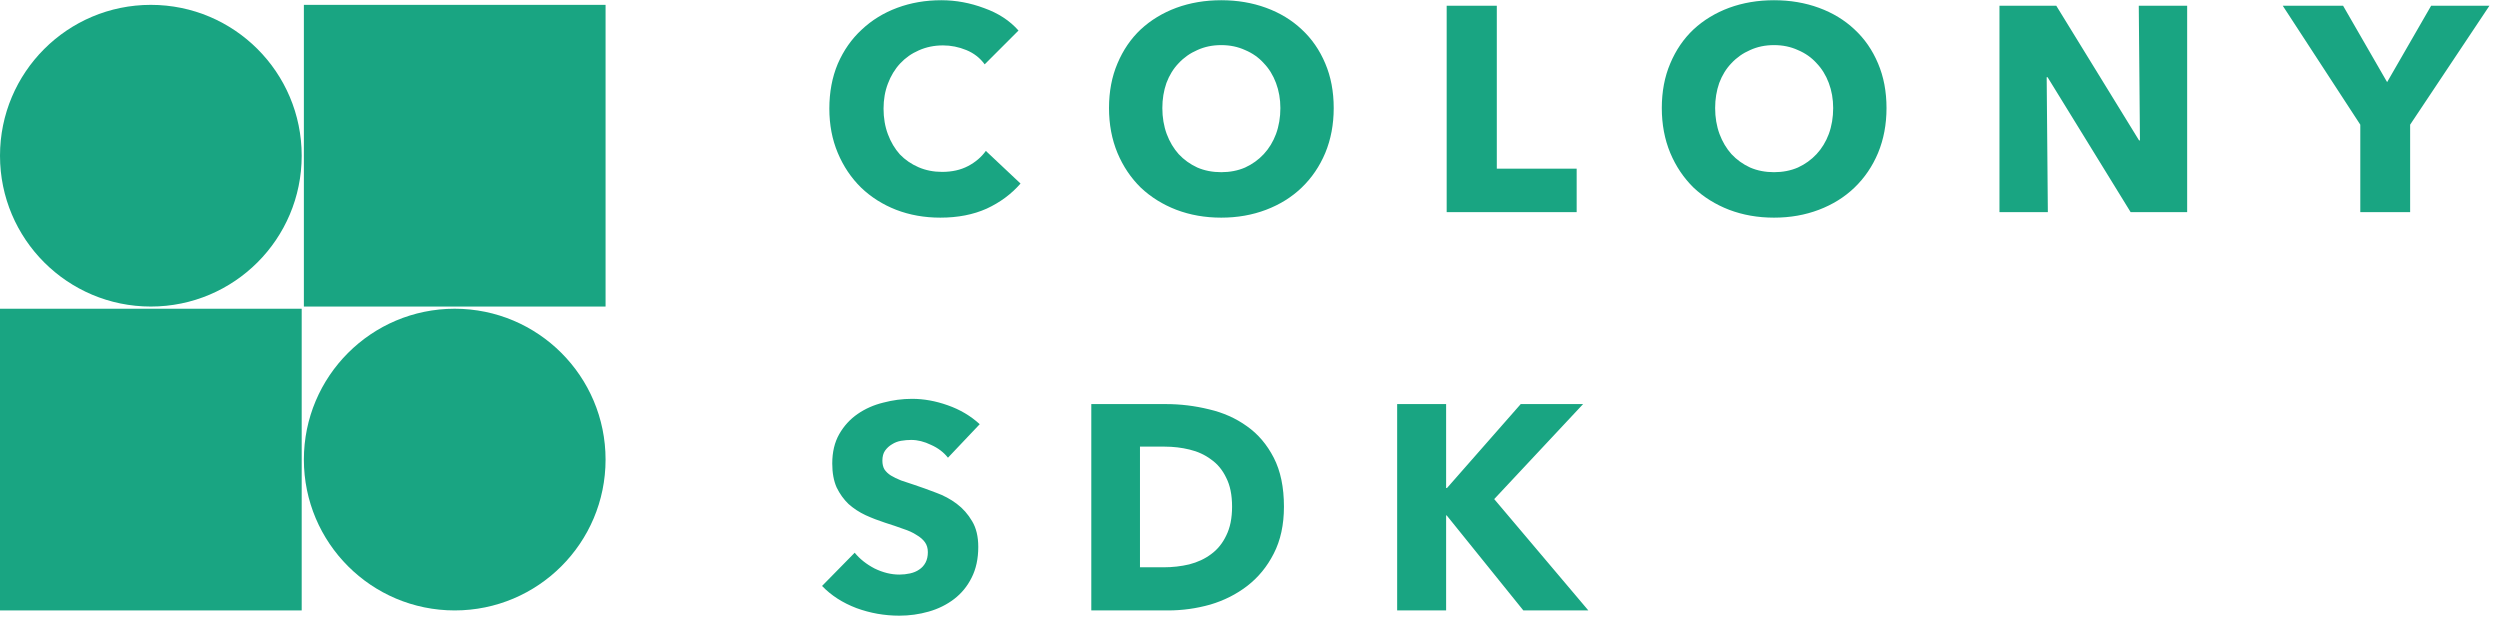
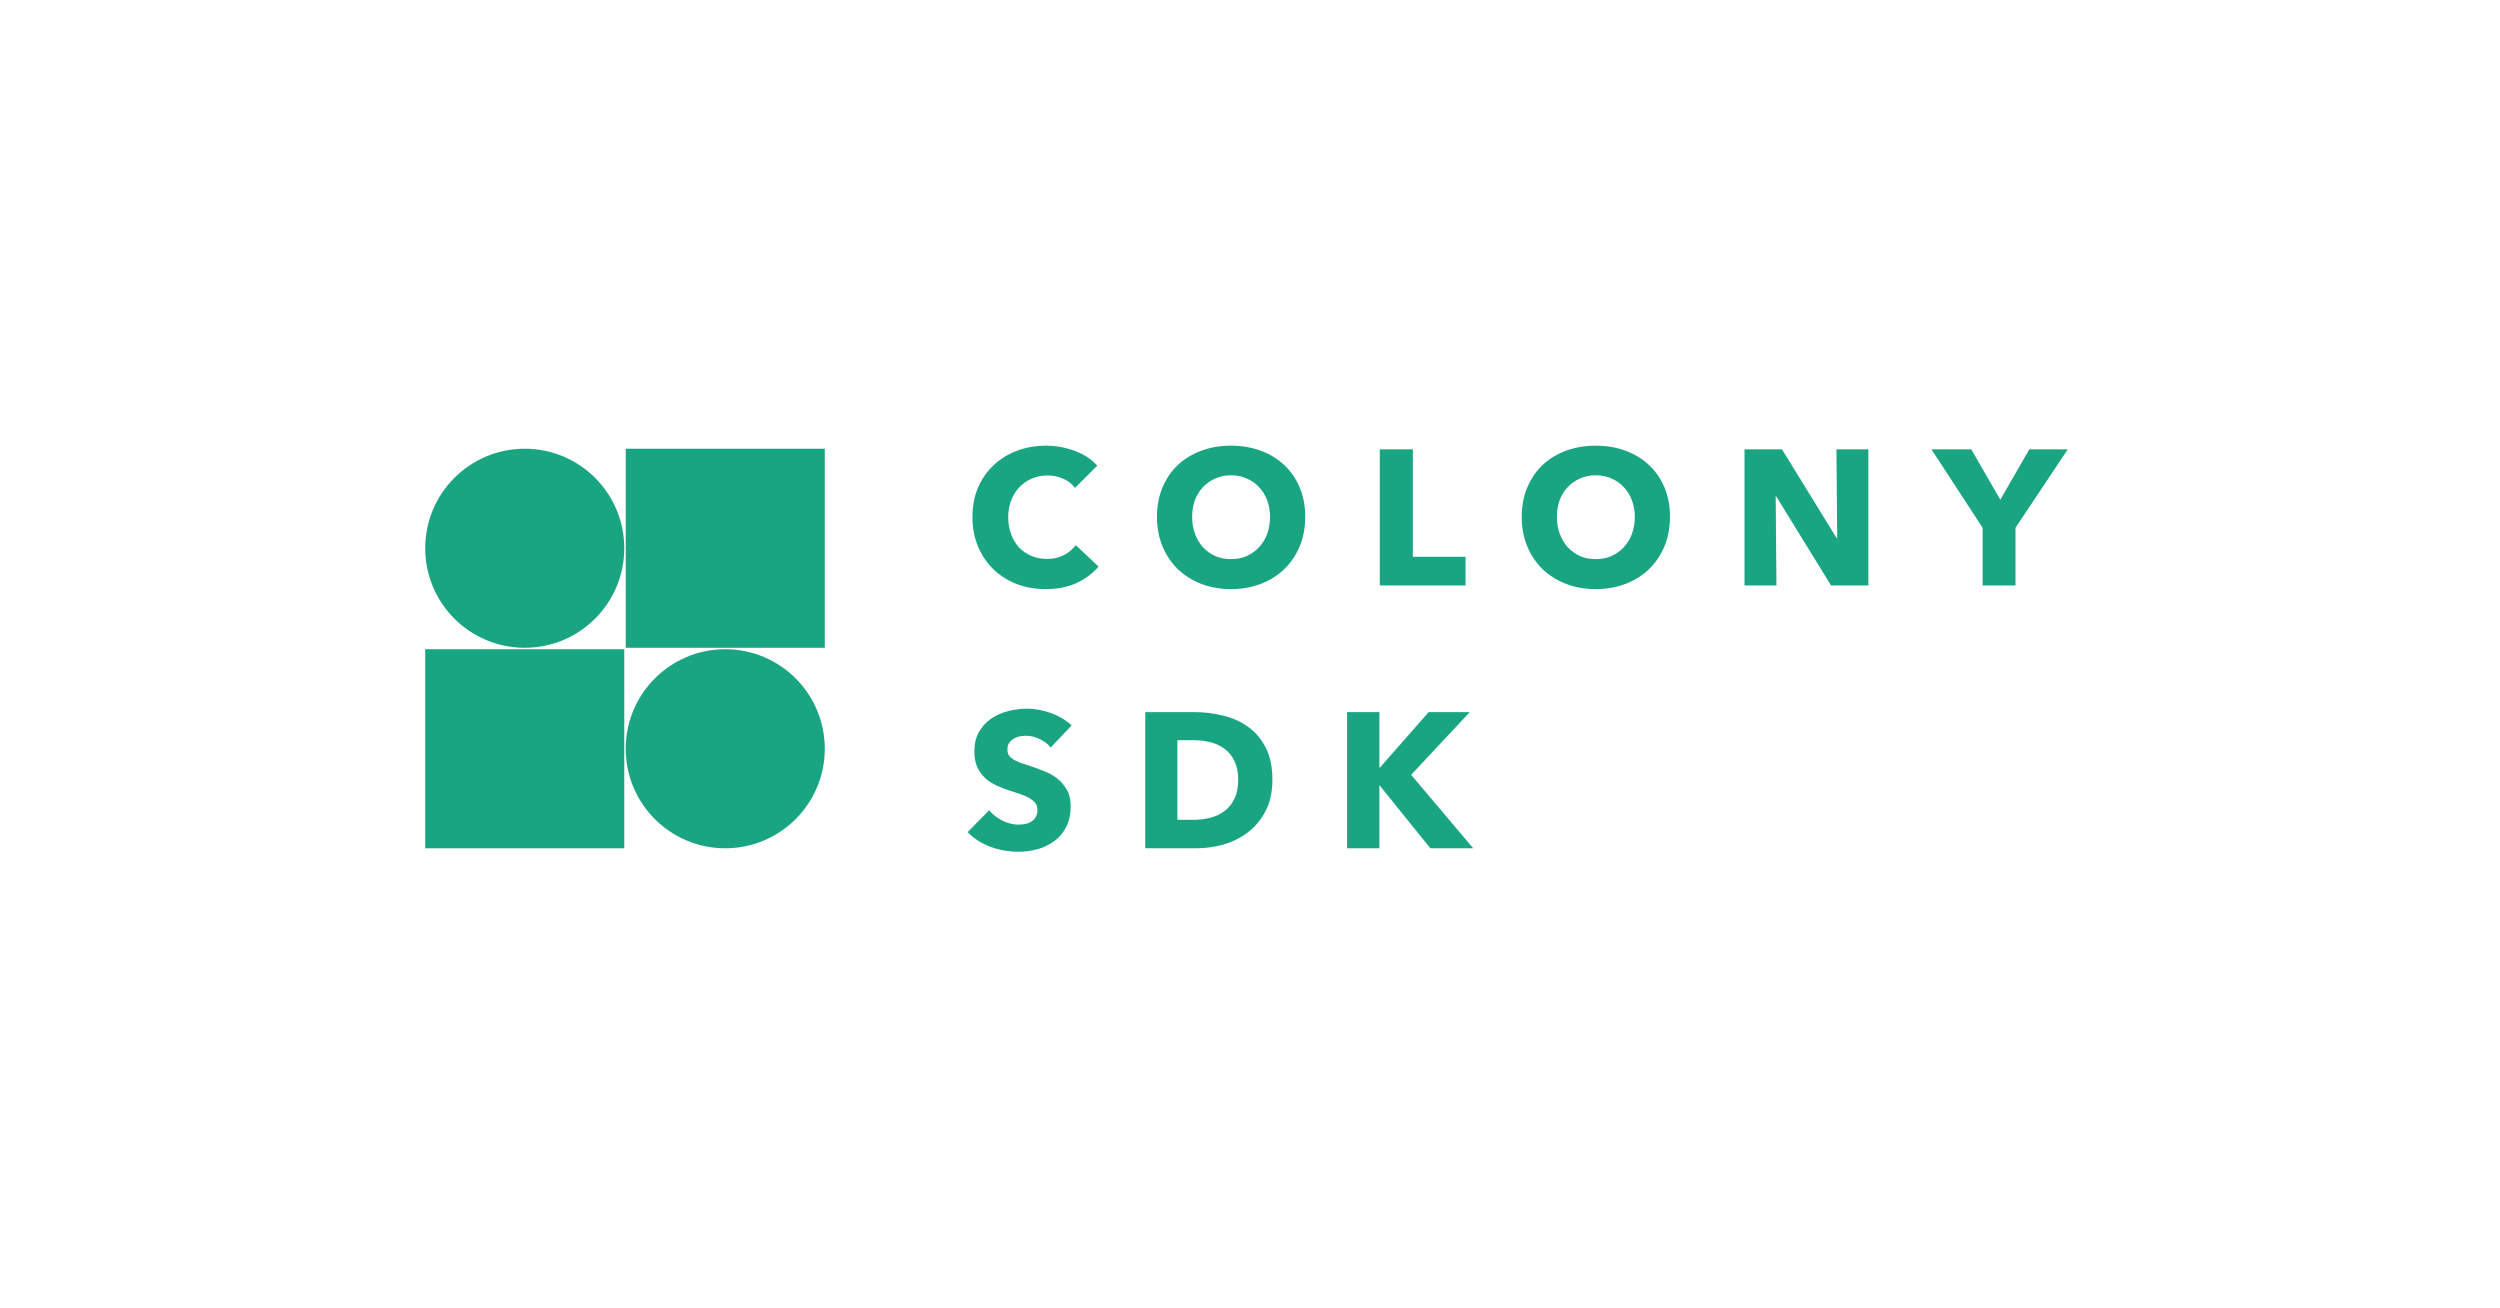
- <svg xmlns="http://www.w3.org/2000/svg" width="1544" height="386" viewBox="0 0 1544 386" fill="none">
-   <path d="M630.28 113.36C624.64 119.84 617.68 125 609.4 128.84C601.12 132.56 591.58 134.42 580.78 134.42C570.94 134.42 561.82 132.8 553.42 129.56C545.14 126.32 537.94 121.76 531.82 115.88C525.7 109.88 520.9 102.74 517.42 94.46C513.94 86.18 512.2 77.06 512.2 67.1C512.2 56.9 513.94 47.66 517.42 39.38C521.02 31.1 525.94 24.08 532.18 18.32C538.42 12.44 545.74 7.94 554.14 4.82C562.54 1.7 571.6 0.14 581.32 0.14C590.32 0.14 599.14 1.76 607.78 5C616.54 8.12 623.62 12.74 629.02 18.86L608.14 39.74C605.26 35.78 601.48 32.84 596.8 30.92C592.12 29 587.32 28.04 582.4 28.04C577 28.04 572.02 29.06 567.46 31.1C563.02 33.02 559.18 35.72 555.94 39.2C552.7 42.68 550.18 46.82 548.38 51.62C546.58 56.3 545.68 61.46 545.68 67.1C545.68 72.86 546.58 78.14 548.38 82.94C550.18 87.74 552.64 91.88 555.76 95.36C559 98.72 562.84 101.36 567.28 103.28C571.72 105.2 576.58 106.16 581.86 106.16C587.98 106.16 593.32 104.96 597.88 102.56C602.44 100.16 606.1 97.04 608.86 93.2L630.28 113.36ZM823.703 66.74C823.703 76.82 821.963 86.06 818.483 94.46C815.003 102.74 810.143 109.88 803.903 115.88C797.783 121.76 790.463 126.32 781.943 129.56C773.423 132.8 764.183 134.42 754.223 134.42C744.263 134.42 735.023 132.8 726.503 129.56C718.103 126.32 710.783 121.76 704.543 115.88C698.423 109.88 693.623 102.74 690.143 94.46C686.663 86.06 684.923 76.82 684.923 66.74C684.923 56.54 686.663 47.36 690.143 39.2C693.623 30.92 698.423 23.9 704.543 18.14C710.783 12.38 718.103 7.94 726.503 4.82C735.023 1.7 744.263 0.14 754.223 0.14C764.183 0.14 773.423 1.7 781.943 4.82C790.463 7.94 797.783 12.38 803.903 18.14C810.143 23.9 815.003 30.92 818.483 39.2C821.963 47.36 823.703 56.54 823.703 66.74ZM790.763 66.74C790.763 61.22 789.863 56.06 788.063 51.26C786.263 46.46 783.743 42.38 780.503 39.02C777.383 35.54 773.543 32.84 768.983 30.92C764.543 28.88 759.623 27.86 754.223 27.86C748.823 27.86 743.903 28.88 739.463 30.92C735.023 32.84 731.183 35.54 727.943 39.02C724.703 42.38 722.183 46.46 720.383 51.26C718.703 56.06 717.863 61.22 717.863 66.74C717.863 72.5 718.763 77.84 720.563 82.76C722.363 87.56 724.823 91.7 727.943 95.18C731.183 98.66 735.023 101.42 739.463 103.46C743.903 105.38 748.823 106.34 754.223 106.34C759.623 106.34 764.543 105.38 768.983 103.46C773.423 101.42 777.263 98.66 780.503 95.18C783.743 91.7 786.263 87.56 788.063 82.76C789.863 77.84 790.763 72.5 790.763 66.74ZM893.468 131V3.56H924.428V104.18H973.748V131H893.468ZM1165.11 66.74C1165.11 76.82 1163.37 86.06 1159.89 94.46C1156.41 102.74 1151.55 109.88 1145.31 115.88C1139.19 121.76 1131.87 126.32 1123.35 129.56C1114.83 132.8 1105.59 134.42 1095.63 134.42C1085.67 134.42 1076.43 132.8 1067.91 129.56C1059.51 126.32 1052.19 121.76 1045.95 115.88C1039.83 109.88 1035.03 102.74 1031.55 94.46C1028.07 86.06 1026.33 76.82 1026.33 66.74C1026.33 56.54 1028.07 47.36 1031.55 39.2C1035.03 30.92 1039.83 23.9 1045.95 18.14C1052.19 12.38 1059.51 7.94 1067.91 4.82C1076.43 1.7 1085.67 0.14 1095.63 0.14C1105.59 0.14 1114.83 1.7 1123.35 4.82C1131.87 7.94 1139.19 12.38 1145.31 18.14C1151.55 23.9 1156.41 30.92 1159.89 39.2C1163.37 47.36 1165.11 56.54 1165.11 66.74ZM1132.17 66.74C1132.17 61.22 1131.27 56.06 1129.47 51.26C1127.67 46.46 1125.15 42.38 1121.91 39.02C1118.79 35.54 1114.95 32.84 1110.39 30.92C1105.95 28.88 1101.03 27.86 1095.63 27.86C1090.23 27.86 1085.31 28.88 1080.87 30.92C1076.43 32.84 1072.59 35.54 1069.35 39.02C1066.11 42.38 1063.59 46.46 1061.79 51.26C1060.11 56.06 1059.27 61.22 1059.27 66.74C1059.27 72.5 1060.17 77.84 1061.97 82.76C1063.77 87.56 1066.23 91.7 1069.35 95.18C1072.59 98.66 1076.43 101.42 1080.87 103.46C1085.31 105.38 1090.23 106.34 1095.63 106.34C1101.03 106.34 1105.95 105.38 1110.39 103.46C1114.83 101.42 1118.67 98.66 1121.91 95.18C1125.15 91.7 1127.67 87.56 1129.47 82.76C1131.27 77.84 1132.17 72.5 1132.17 66.74ZM1315.87 131L1264.57 47.66H1264.03L1264.75 131H1234.87V3.56H1269.97L1321.09 86.72H1321.63L1320.91 3.56H1350.79V131H1315.87ZM1488.5 77V131H1457.72V77L1409.84 3.56H1447.1L1474.28 50.72L1501.46 3.56H1537.46L1488.5 77ZM585.46 282.68C582.82 279.32 579.34 276.68 575.02 274.76C570.82 272.72 566.74 271.7 562.78 271.7C560.74 271.7 558.64 271.88 556.48 272.24C554.44 272.6 552.58 273.32 550.9 274.4C549.22 275.36 547.78 276.68 546.58 278.36C545.5 279.92 544.96 281.96 544.96 284.48C544.96 286.64 545.38 288.44 546.22 289.88C547.18 291.32 548.5 292.58 550.18 293.66C551.98 294.74 554.08 295.76 556.48 296.72C558.88 297.56 561.58 298.46 564.58 299.42C568.9 300.86 573.4 302.48 578.08 304.28C582.76 305.96 587.02 308.24 590.86 311.12C594.7 314 597.88 317.6 600.4 321.92C602.92 326.12 604.18 331.4 604.18 337.76C604.18 345.08 602.8 351.44 600.04 356.84C597.4 362.12 593.8 366.5 589.24 369.98C584.68 373.46 579.46 376.04 573.58 377.72C567.7 379.4 561.64 380.24 555.4 380.24C546.28 380.24 537.46 378.68 528.94 375.56C520.42 372.32 513.34 367.76 507.7 361.88L527.86 341.36C530.98 345.2 535.06 348.44 540.1 351.08C545.26 353.6 550.36 354.86 555.4 354.86C557.68 354.86 559.9 354.62 562.06 354.14C564.22 353.66 566.08 352.88 567.64 351.8C569.32 350.72 570.64 349.28 571.6 347.48C572.56 345.68 573.04 343.52 573.04 341C573.04 338.6 572.44 336.56 571.24 334.88C570.04 333.2 568.3 331.7 566.02 330.38C563.86 328.94 561.1 327.68 557.74 326.6C554.5 325.4 550.78 324.14 546.58 322.82C542.5 321.5 538.48 319.94 534.52 318.14C530.68 316.34 527.2 314.06 524.08 311.3C521.08 308.42 518.62 305 516.7 301.04C514.9 296.96 514 292.04 514 286.28C514 279.2 515.44 273.14 518.32 268.1C521.2 263.06 524.98 258.92 529.66 255.68C534.34 252.44 539.62 250.1 545.5 248.66C551.38 247.1 557.32 246.32 563.32 246.32C570.52 246.32 577.84 247.64 585.28 250.28C592.84 252.92 599.44 256.82 605.08 261.98L585.46 282.68ZM792.968 312.92C792.968 324.08 790.868 333.74 786.668 341.9C782.588 349.94 777.128 356.6 770.288 361.88C763.568 367.04 755.948 370.88 747.428 373.4C738.908 375.8 730.268 377 721.508 377H673.988V249.56H720.068C729.068 249.56 737.948 250.64 746.708 252.8C755.468 254.84 763.268 258.32 770.108 263.24C776.948 268.04 782.468 274.52 786.668 282.68C790.868 290.84 792.968 300.92 792.968 312.92ZM760.928 312.92C760.928 305.72 759.728 299.78 757.328 295.1C755.048 290.3 751.928 286.52 747.968 283.76C744.128 280.88 739.688 278.84 734.648 277.64C729.728 276.44 724.628 275.84 719.348 275.84H704.048V350.36H718.628C724.148 350.36 729.428 349.76 734.468 348.56C739.628 347.24 744.128 345.14 747.968 342.26C751.928 339.38 755.048 335.54 757.328 330.74C759.728 325.94 760.928 320 760.928 312.92ZM940.822 377L893.482 318.32H893.122V377H862.882V249.56H893.122V301.4H893.662L939.202 249.56H977.722L922.822 308.24L980.962 377H940.822Z" fill="#19A582" />
-   <circle cx="93.162" cy="96.162" r="93.162" fill="#19A582" />
-   <rect x="322.795" y="54.207" width="83.913" height="83.913" transform="rotate(90 322.795 54.207)" fill="#19A582" stroke="#00284B" stroke-width="16" />
-   <circle cx="280.836" cy="283.836" r="93.162" fill="#19A582" />
-   <rect x="135.12" y="241.883" width="83.913" height="83.913" transform="rotate(90 135.12 241.883)" fill="#19A582" stroke="#00284B" stroke-width="16" />
-   <circle cx="93.162" cy="96.159" r="41.957" transform="rotate(-90 93.1617 96.1586)" fill="#19A582" stroke="#19A582" stroke-width="16" />
-   <circle cx="280.837" cy="283.838" r="41.957" transform="rotate(-90 280.837 283.838)" fill="#19A582" stroke="#19A582" stroke-width="16" />
-   <rect x="187.674" y="3" width="186.325" height="186.325" fill="#19A582" />
-   <rect y="190.674" width="186.325" height="186.325" fill="#19A582" />
+ <svg xmlns="http://www.w3.org/2000/svg" width="2340" height="1224" viewBox="0 0 2340 1224" fill="none">
+   <path d="M1028.28 530.36C1022.64 536.84 1015.68 542 1007.4 545.84C999.12 549.56 989.58 551.42 978.78 551.42C968.94 551.42 959.82 549.8 951.42 546.56C943.14 543.32 935.94 538.76 929.82 532.88C923.7 526.88 918.9 519.74 915.42 511.46C911.94 503.18 910.2 494.06 910.2 484.1C910.2 473.9 911.94 464.66 915.42 456.38C919.02 448.1 923.94 441.08 930.18 435.32C936.42 429.44 943.74 424.94 952.14 421.82C960.54 418.7 969.6 417.14 979.32 417.14C988.32 417.14 997.14 418.76 1005.78 422C1014.54 425.12 1021.62 429.74 1027.02 435.86L1006.14 456.74C1003.26 452.78 999.48 449.84 994.8 447.92C990.12 446 985.32 445.04 980.4 445.04C975 445.04 970.02 446.06 965.46 448.1C961.02 450.02 957.18 452.72 953.94 456.2C950.7 459.68 948.18 463.82 946.38 468.62C944.58 473.3 943.68 478.46 943.68 484.1C943.68 489.86 944.58 495.14 946.38 499.94C948.18 504.74 950.64 508.88 953.76 512.36C957 515.72 960.84 518.36 965.28 520.28C969.72 522.2 974.58 523.16 979.86 523.16C985.98 523.16 991.32 521.96 995.88 519.56C1000.44 517.16 1004.1 514.04 1006.86 510.2L1028.28 530.36ZM1221.7 483.74C1221.7 493.82 1219.96 503.06 1216.48 511.46C1213 519.74 1208.14 526.88 1201.9 532.88C1195.78 538.76 1188.46 543.32 1179.94 546.56C1171.42 549.8 1162.18 551.42 1152.22 551.42C1142.26 551.42 1133.02 549.8 1124.5 546.56C1116.1 543.32 1108.78 538.76 1102.54 532.88C1096.42 526.88 1091.62 519.74 1088.14 511.46C1084.66 503.06 1082.92 493.82 1082.92 483.74C1082.92 473.54 1084.66 464.36 1088.14 456.2C1091.62 447.92 1096.42 440.9 1102.54 435.14C1108.78 429.38 1116.1 424.94 1124.5 421.82C1133.02 418.7 1142.26 417.14 1152.22 417.14C1162.18 417.14 1171.42 418.7 1179.94 421.82C1188.46 424.94 1195.78 429.38 1201.9 435.14C1208.14 440.9 1213 447.92 1216.48 456.2C1219.96 464.36 1221.7 473.54 1221.7 483.74ZM1188.76 483.74C1188.76 478.22 1187.86 473.06 1186.06 468.26C1184.26 463.46 1181.74 459.38 1178.5 456.02C1175.38 452.54 1171.54 449.84 1166.98 447.92C1162.54 445.88 1157.62 444.86 1152.22 444.86C1146.82 444.86 1141.9 445.88 1137.46 447.92C1133.02 449.84 1129.18 452.54 1125.94 456.02C1122.7 459.38 1120.18 463.46 1118.38 468.26C1116.7 473.06 1115.86 478.22 1115.86 483.74C1115.86 489.5 1116.76 494.84 1118.56 499.76C1120.36 504.56 1122.82 508.7 1125.94 512.18C1129.18 515.66 1133.02 518.42 1137.46 520.46C1141.9 522.38 1146.82 523.34 1152.22 523.34C1157.62 523.34 1162.54 522.38 1166.98 520.46C1171.42 518.42 1175.26 515.66 1178.5 512.18C1181.74 508.7 1184.26 504.56 1186.06 499.76C1187.86 494.84 1188.76 489.5 1188.76 483.74ZM1291.47 548V420.56H1322.43V521.18H1371.75V548H1291.47ZM1563.11 483.74C1563.11 493.82 1561.37 503.06 1557.89 511.46C1554.41 519.74 1549.55 526.88 1543.31 532.88C1537.19 538.76 1529.87 543.32 1521.35 546.56C1512.83 549.8 1503.59 551.42 1493.63 551.42C1483.67 551.42 1474.43 549.8 1465.91 546.56C1457.51 543.32 1450.19 538.76 1443.95 532.88C1437.83 526.88 1433.03 519.74 1429.55 511.46C1426.07 503.06 1424.33 493.82 1424.33 483.74C1424.33 473.54 1426.07 464.36 1429.55 456.2C1433.03 447.92 1437.83 440.9 1443.95 435.14C1450.19 429.38 1457.51 424.94 1465.91 421.82C1474.43 418.7 1483.67 417.14 1493.63 417.14C1503.59 417.14 1512.83 418.7 1521.35 421.82C1529.87 424.94 1537.19 429.38 1543.31 435.14C1549.55 440.9 1554.41 447.92 1557.89 456.2C1561.37 464.36 1563.11 473.54 1563.11 483.74ZM1530.17 483.74C1530.17 478.22 1529.27 473.06 1527.47 468.26C1525.67 463.46 1523.15 459.38 1519.91 456.02C1516.79 452.54 1512.95 449.84 1508.39 447.92C1503.95 445.88 1499.03 444.86 1493.63 444.86C1488.23 444.86 1483.31 445.88 1478.87 447.92C1474.43 449.84 1470.59 452.54 1467.35 456.02C1464.11 459.38 1461.59 463.46 1459.79 468.26C1458.11 473.06 1457.27 478.22 1457.27 483.74C1457.27 489.5 1458.17 494.84 1459.97 499.76C1461.77 504.56 1464.23 508.7 1467.35 512.18C1470.59 515.66 1474.43 518.42 1478.87 520.46C1483.31 522.38 1488.23 523.34 1493.63 523.34C1499.03 523.34 1503.95 522.38 1508.39 520.46C1512.83 518.42 1516.67 515.66 1519.91 512.18C1523.15 508.7 1525.67 504.56 1527.47 499.76C1529.27 494.84 1530.17 489.5 1530.17 483.74ZM1713.87 548L1662.57 464.66H1662.03L1662.75 548H1632.87V420.56H1667.97L1719.09 503.72H1719.63L1718.91 420.56H1748.79V548H1713.87ZM1886.5 494V548H1855.72V494L1807.84 420.56H1845.1L1872.28 467.72L1899.46 420.56H1935.46L1886.5 494ZM983.46 699.68C980.82 696.32 977.34 693.68 973.02 691.76C968.82 689.72 964.74 688.7 960.78 688.7C958.74 688.7 956.64 688.88 954.48 689.24C952.44 689.6 950.58 690.32 948.9 691.4C947.22 692.36 945.78 693.68 944.58 695.36C943.5 696.92 942.96 698.96 942.96 701.48C942.96 703.64 943.38 705.44 944.22 706.88C945.18 708.32 946.5 709.58 948.18 710.66C949.98 711.74 952.08 712.76 954.48 713.72C956.88 714.56 959.58 715.46 962.58 716.42C966.9 717.86 971.4 719.48 976.08 721.28C980.76 722.96 985.02 725.24 988.86 728.12C992.7 731 995.88 734.6 998.4 738.92C1000.92 743.12 1002.18 748.4 1002.18 754.76C1002.18 762.08 1000.8 768.44 998.04 773.84C995.4 779.12 991.8 783.5 987.24 786.98C982.68 790.46 977.46 793.04 971.58 794.72C965.7 796.4 959.64 797.24 953.4 797.24C944.28 797.24 935.46 795.68 926.94 792.56C918.42 789.32 911.34 784.76 905.7 778.88L925.86 758.36C928.98 762.2 933.06 765.44 938.1 768.08C943.26 770.6 948.36 771.86 953.4 771.86C955.68 771.86 957.9 771.62 960.06 771.14C962.22 770.66 964.08 769.88 965.64 768.8C967.32 767.72 968.64 766.28 969.6 764.48C970.56 762.68 971.04 760.52 971.04 758C971.04 755.6 970.44 753.56 969.24 751.88C968.04 750.2 966.3 748.7 964.02 747.38C961.86 745.94 959.1 744.68 955.74 743.6C952.5 742.4 948.78 741.14 944.58 739.82C940.5 738.5 936.48 736.94 932.52 735.14C928.68 733.34 925.2 731.06 922.08 728.3C919.08 725.42 916.62 722 914.7 718.04C912.9 713.96 912 709.04 912 703.28C912 696.2 913.44 690.14 916.32 685.1C919.2 680.06 922.98 675.92 927.66 672.68C932.34 669.44 937.62 667.1 943.5 665.66C949.38 664.1 955.32 663.32 961.32 663.32C968.52 663.32 975.84 664.64 983.28 667.28C990.84 669.92 997.44 673.82 1003.08 678.98L983.46 699.68ZM1190.97 729.92C1190.97 741.08 1188.87 750.74 1184.67 758.9C1180.59 766.94 1175.13 773.6 1168.29 778.88C1161.57 784.04 1153.95 787.88 1145.43 790.4C1136.91 792.8 1128.27 794 1119.51 794H1071.99V666.56H1118.07C1127.07 666.56 1135.95 667.64 1144.71 669.8C1153.47 671.84 1161.27 675.32 1168.11 680.24C1174.95 685.04 1180.47 691.52 1184.67 699.68C1188.87 707.84 1190.97 717.92 1190.97 729.92ZM1158.93 729.92C1158.93 722.72 1157.73 716.78 1155.33 712.1C1153.05 707.3 1149.93 703.52 1145.97 700.76C1142.13 697.88 1137.69 695.84 1132.65 694.64C1127.73 693.44 1122.63 692.84 1117.35 692.84H1102.05V767.36H1116.63C1122.15 767.36 1127.43 766.76 1132.47 765.56C1137.63 764.24 1142.13 762.14 1145.97 759.26C1149.93 756.38 1153.05 752.54 1155.33 747.74C1157.73 742.94 1158.93 737 1158.93 729.92ZM1338.82 794L1291.48 735.32H1291.12V794H1260.88V666.56H1291.12V718.4H1291.66L1337.2 666.56H1375.72L1320.82 725.24L1378.96 794H1338.82Z" fill="#19A582" />
+   <circle cx="491.162" cy="513.162" r="93.162" fill="#19A582" />
+   <rect x="720.795" y="471.207" width="83.913" height="83.913" transform="rotate(90 720.795 471.207)" fill="#19A582" stroke="#00284B" stroke-width="16" />
+   <circle cx="678.836" cy="700.836" r="93.162" fill="#19A582" />
+   <rect x="533.12" y="658.883" width="83.913" height="83.913" transform="rotate(90 533.12 658.883)" fill="#19A582" stroke="#00284B" stroke-width="16" />
+   <circle cx="491.162" cy="513.159" r="41.957" transform="rotate(-90 491.162 513.159)" fill="#19A582" stroke="#19A582" stroke-width="16" />
+   <circle cx="678.836" cy="700.838" r="41.957" transform="rotate(-90 678.836 700.838)" fill="#19A582" stroke="#19A582" stroke-width="16" />
+   <rect x="585.674" y="420" width="186.325" height="186.325" fill="#19A582" />
+   <rect x="398" y="607.674" width="186.325" height="186.325" fill="#19A582" />
</svg>
